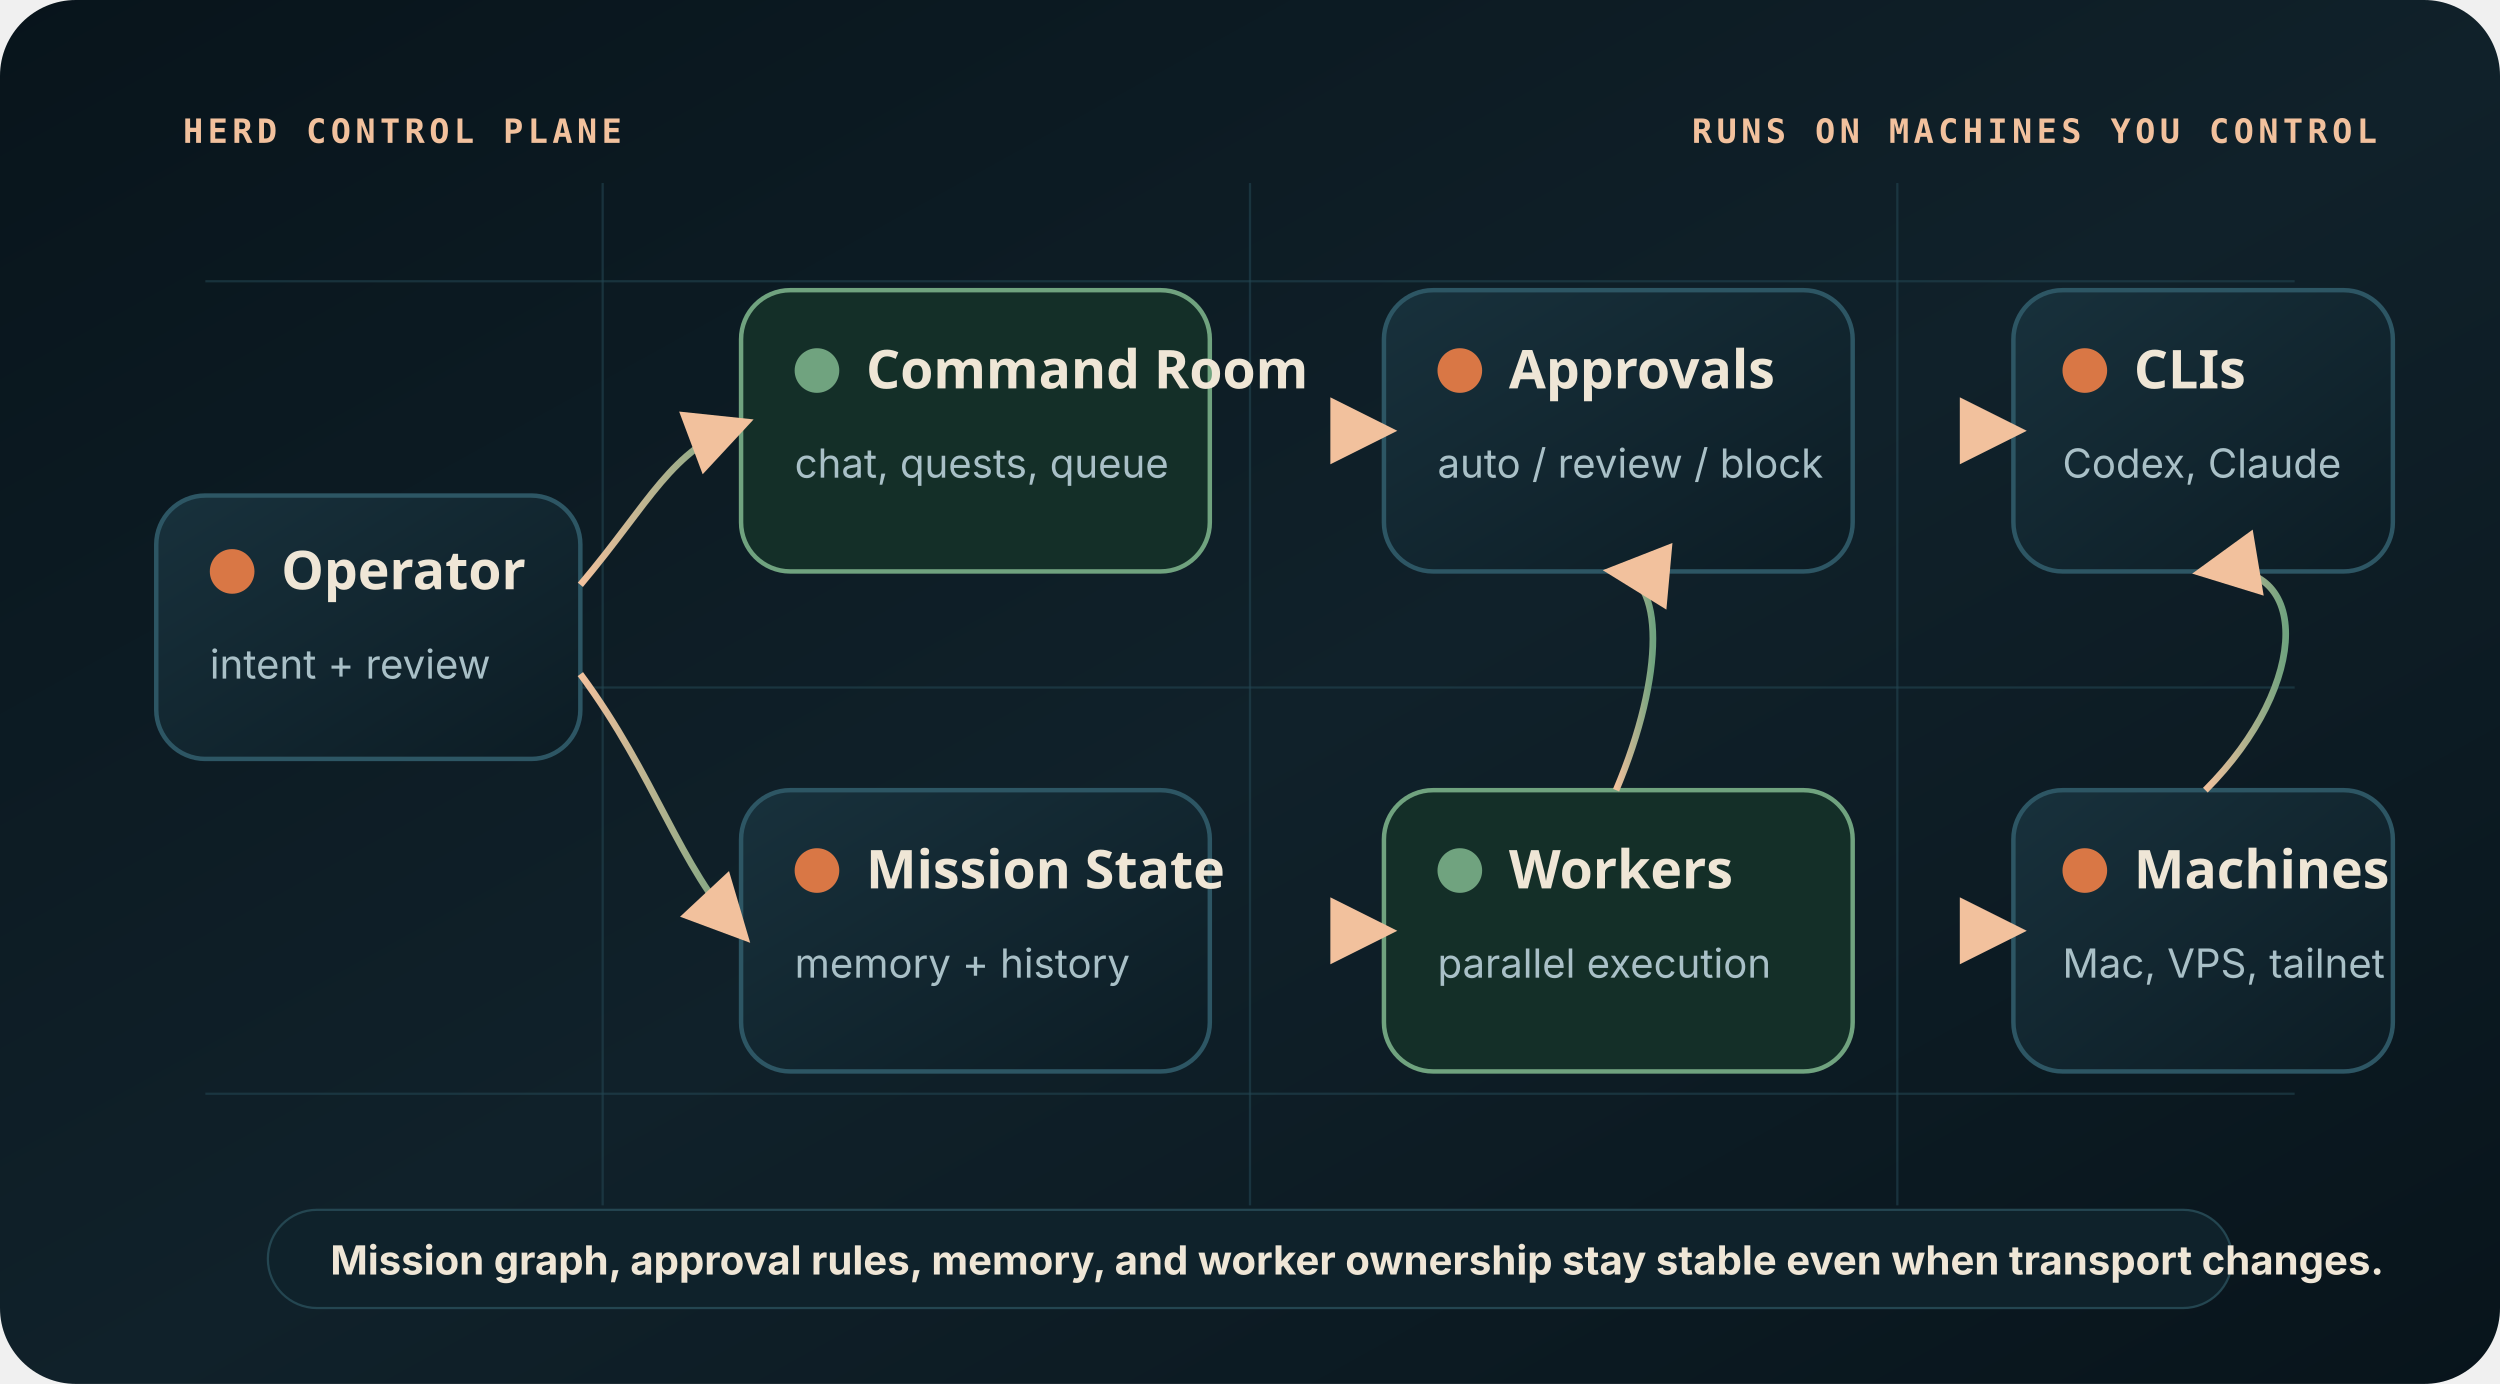
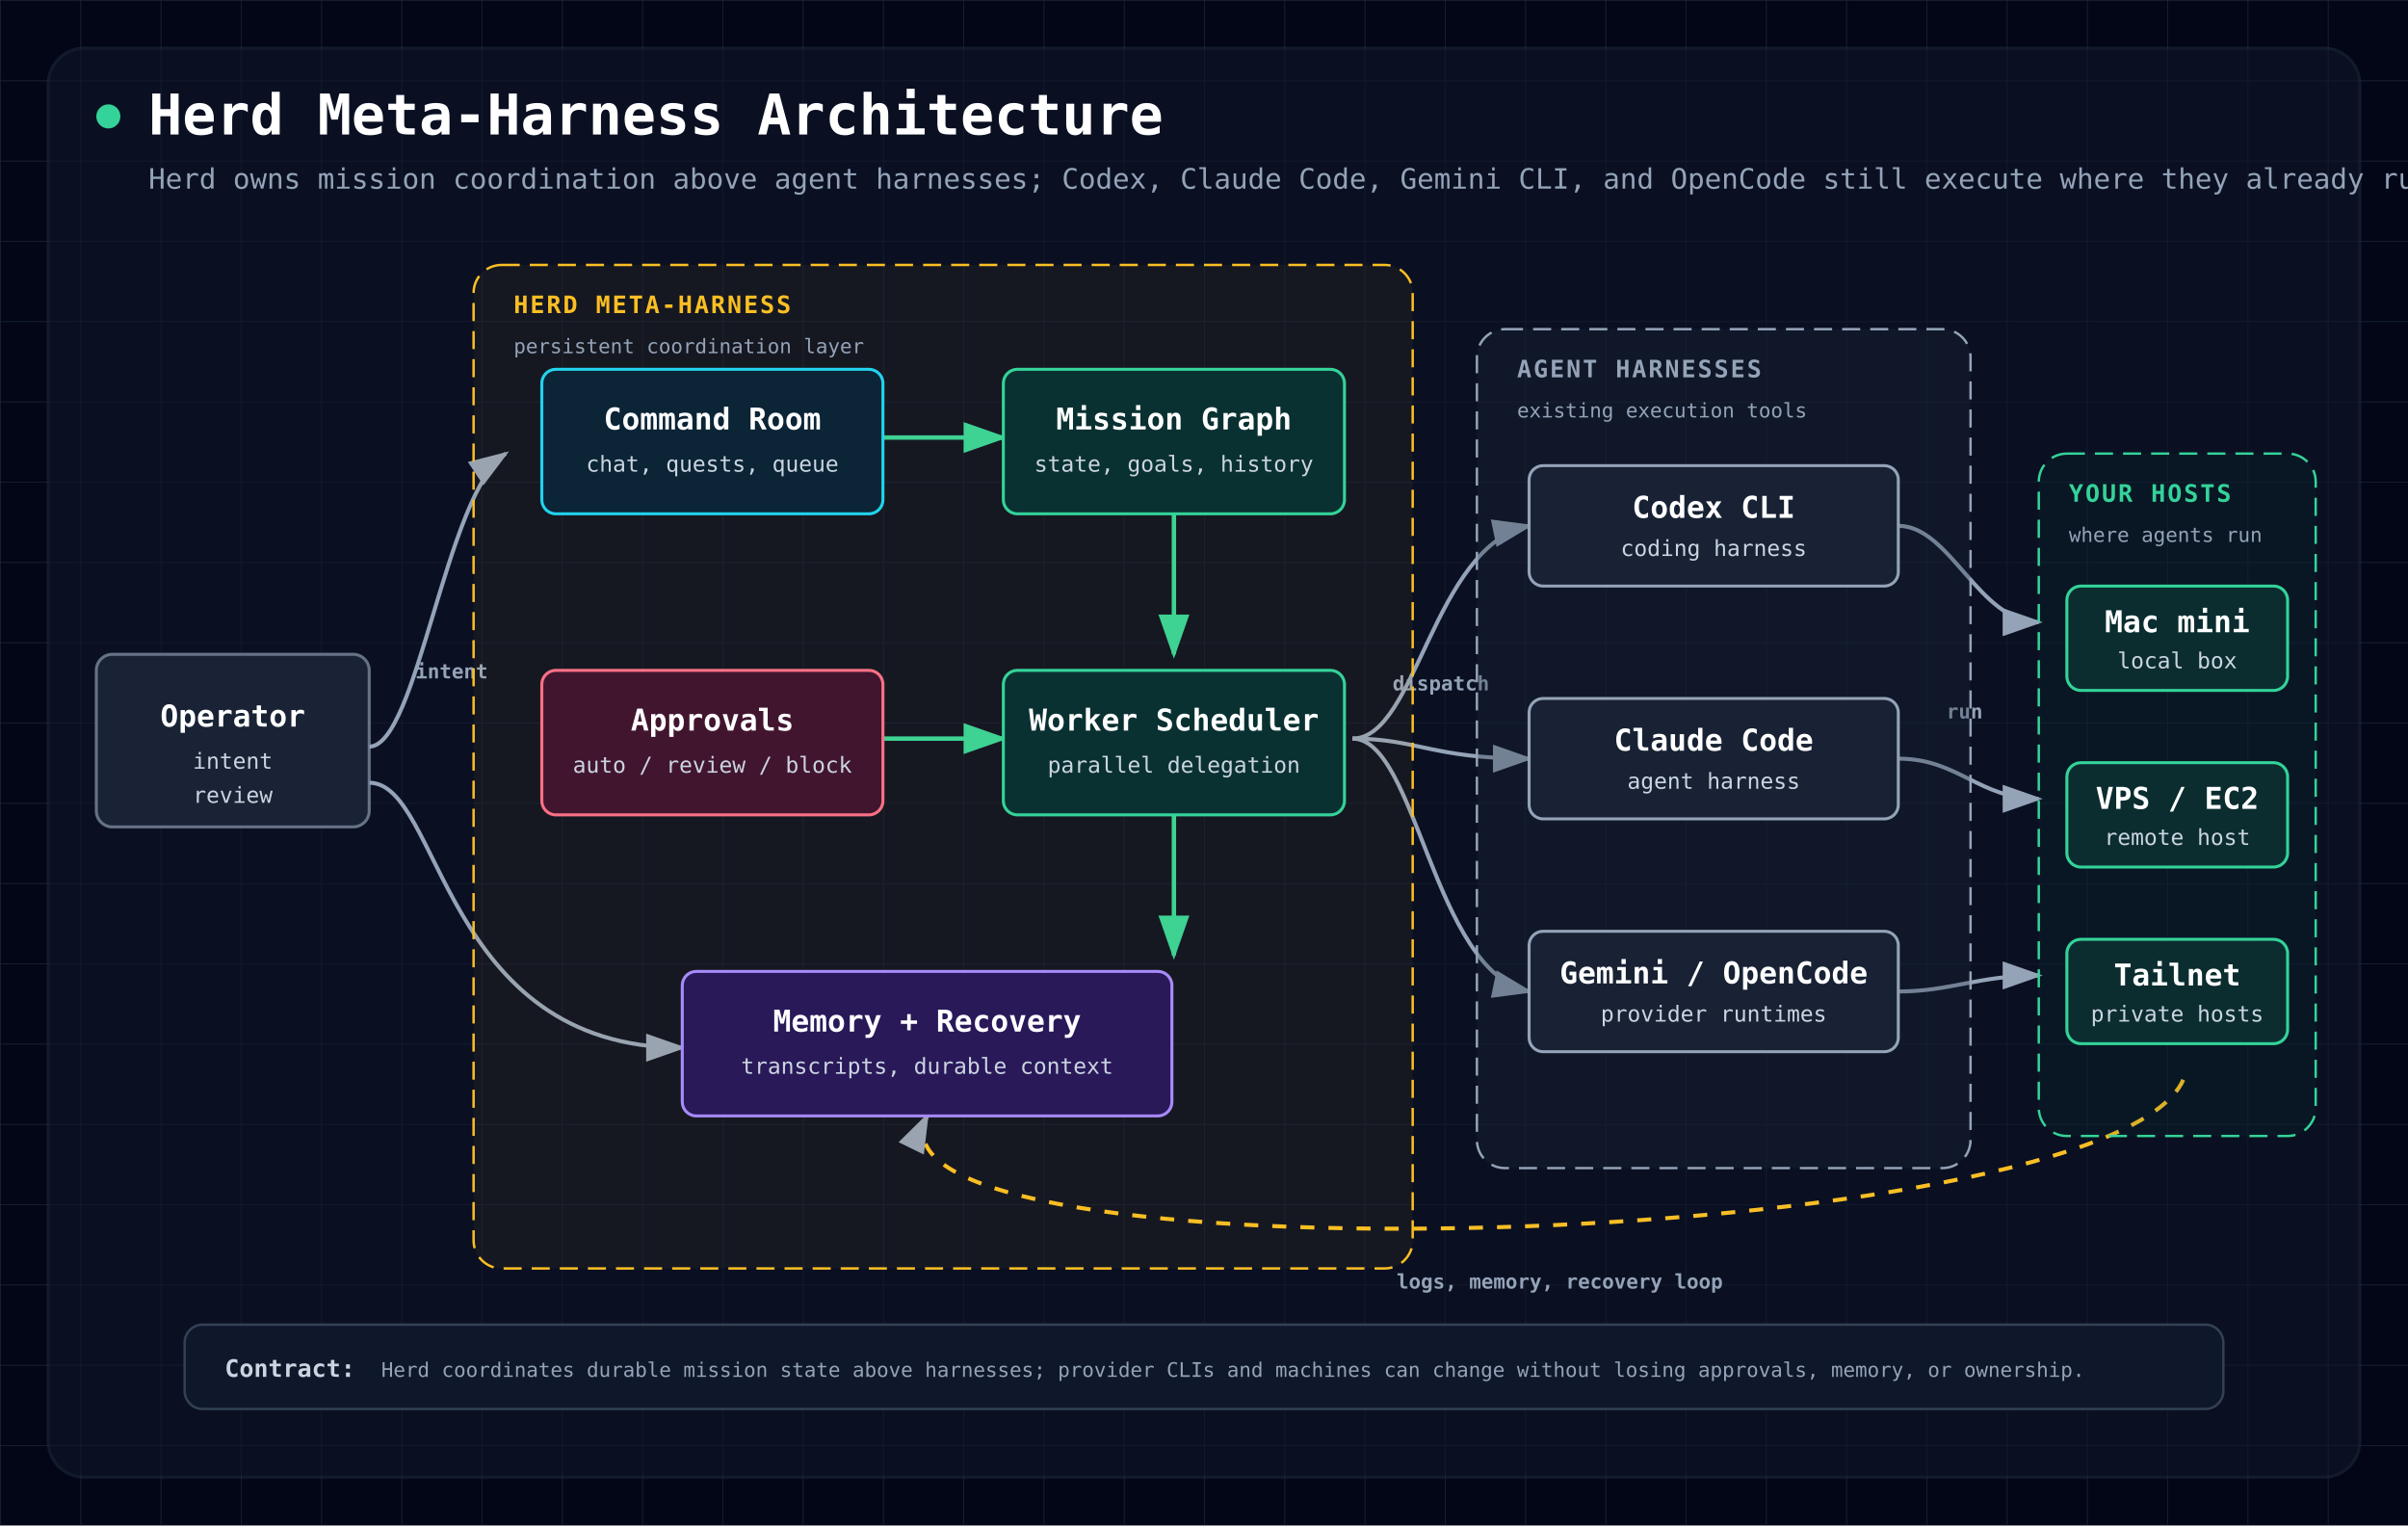
- <svg xmlns="http://www.w3.org/2000/svg" width="1120" height="620" viewBox="0 0 1120 620" role="img" aria-labelledby="title desc">
+ <svg xmlns="http://www.w3.org/2000/svg" width="1200" height="760" viewBox="0 0 1200 760" role="img" aria-labelledby="title desc">
  <defs>
-     <linearGradient id="bg" x1="0" x2="1" y1="0" y2="1">
-       <stop offset="0%" stop-color="#08141b" />
-       <stop offset="52%" stop-color="#10212a" />
-       <stop offset="100%" stop-color="#08141b" />
-     </linearGradient>
-     <linearGradient id="node" x1="0" x2="1" y1="0" y2="1">
-       <stop offset="0%" stop-color="#18313c" />
-       <stop offset="100%" stop-color="#0c1c24" />
-     </linearGradient>
-     <linearGradient id="accent" x1="0" x2="1" y1="0" y2="0">
-       <stop offset="0%" stop-color="#f2c19d" />
-       <stop offset="100%" stop-color="#70a37f" />
-     </linearGradient>
-     <marker id="arrow" markerWidth="10" markerHeight="10" refX="8" refY="5" orient="auto">
-       <path d="M0,0 L10,5 L0,10 Z" fill="#f2c19d" />
+     <pattern id="grid" width="40" height="40" patternUnits="userSpaceOnUse">
+       <path d="M 40 0 L 0 0 0 40" fill="none" stroke="#1e293b" stroke-width="0.7" />
+     </pattern>
+     <marker id="arrow" markerWidth="10" markerHeight="7" refX="9" refY="3.5" orient="auto">
+       <polygon points="0 0, 10 3.5, 0 7" fill="#94a3b8" />
+     </marker>
+     <marker id="accent-arrow" markerWidth="10" markerHeight="7" refX="9" refY="3.5" orient="auto">
+       <polygon points="0 0, 10 3.5, 0 7" fill="#34d399" />
    </marker>
    <style>
-       .label { fill: #efe6d6; font: 700 24px Sora, Avenir Next, Segoe UI, sans-serif; }
-       .sub { fill: #a9c0c7; font: 18px Manrope, Inter, Segoe UI, sans-serif; }
-       .mono { fill: #f2c19d; font: 700 15px IBM Plex Mono, SFMono-Regular, monospace; letter-spacing: 2px; }
+       .title { fill: #ffffff; font: 700 28px JetBrains Mono, IBM Plex Mono, monospace; }
+       .subtitle { fill: #94a3b8; font: 500 14px JetBrains Mono, IBM Plex Mono, monospace; }
+       .region-label { fill: #fbbf24; font: 700 12px JetBrains Mono, IBM Plex Mono, monospace; letter-spacing: .08em; }
+       .region-gray { fill: #94a3b8; font: 700 12px JetBrains Mono, IBM Plex Mono, monospace; letter-spacing: .08em; }
+       .region-green { fill: #34d399; font: 700 12px JetBrains Mono, IBM Plex Mono, monospace; letter-spacing: .08em; }
+       .box-title { fill: #ffffff; font: 700 15px JetBrains Mono, IBM Plex Mono, monospace; }
+       .box-sub { fill: #cbd5e1; font: 500 11px JetBrains Mono, IBM Plex Mono, monospace; }
+       .tiny { fill: #94a3b8; font: 500 10px JetBrains Mono, IBM Plex Mono, monospace; }
+       .note { fill: #cbd5e1; font: 600 12px JetBrains Mono, IBM Plex Mono, monospace; }
+       .arrow-label { fill: #94a3b8; font: 600 10px JetBrains Mono, IBM Plex Mono, monospace; }
    </style>
  </defs>
-   <rect width="1120" height="620" rx="34" fill="url(#bg)" />
-   <path d="M92 126 H1028 M92 308 H1028 M92 490 H1028" stroke="#244651" stroke-opacity=".58" />
-   <path d="M270 82 V540 M560 82 V540 M850 82 V540" stroke="#244651" stroke-opacity=".58" />
-   <text x="82" y="64" class="mono">HERD CONTROL PLANE</text>
-   <text x="758" y="64" class="mono">RUNS ON MACHINES YOU CONTROL</text>
-   <g transform="translate(70 222)">
-     <rect width="190" height="118" rx="22" fill="url(#node)" stroke="#2d5664" stroke-width="2" />
-     <circle cx="34" cy="34" r="10" fill="#d97745" />
-     <text x="56" y="42" class="label">Operator</text>
-     <text x="24" y="82" class="sub">intent + review</text>
-   </g>
-   <g transform="translate(332 130)">
-     <rect width="210" height="126" rx="22" fill="#142f28" stroke="#70a37f" stroke-width="2" />
-     <circle cx="34" cy="36" r="10" fill="#70a37f" />
-     <text x="56" y="44" class="label">Command Room</text>
-     <text x="24" y="84" class="sub">chat, quests, queue</text>
-   </g>
-   <g transform="translate(332 354)">
-     <rect width="210" height="126" rx="22" fill="url(#node)" stroke="#2d5664" stroke-width="2" />
-     <circle cx="34" cy="36" r="10" fill="#d97745" />
-     <text x="56" y="44" class="label">Mission State</text>
-     <text x="24" y="84" class="sub">memory + history</text>
-   </g>
-   <g transform="translate(620 130)">
-     <rect width="210" height="126" rx="22" fill="url(#node)" stroke="#2d5664" stroke-width="2" />
-     <circle cx="34" cy="36" r="10" fill="#d97745" />
-     <text x="56" y="44" class="label">Approvals</text>
-     <text x="24" y="84" class="sub">auto / review / block</text>
-   </g>
-   <g transform="translate(620 354)">
-     <rect width="210" height="126" rx="22" fill="#142f28" stroke="#70a37f" stroke-width="2" />
-     <circle cx="34" cy="36" r="10" fill="#70a37f" />
-     <text x="56" y="44" class="label">Workers</text>
-     <text x="24" y="84" class="sub">parallel execution</text>
-   </g>
-   <g transform="translate(902 130)">
-     <rect width="170" height="126" rx="22" fill="url(#node)" stroke="#2d5664" stroke-width="2" />
-     <circle cx="32" cy="36" r="10" fill="#d97745" />
-     <text x="54" y="44" class="label">CLIs</text>
-     <text x="22" y="84" class="sub">Codex, Claude</text>
-   </g>
-   <g transform="translate(902 354)">
-     <rect width="170" height="126" rx="22" fill="url(#node)" stroke="#2d5664" stroke-width="2" />
-     <circle cx="32" cy="36" r="10" fill="#d97745" />
-     <text x="54" y="44" class="label">Machines</text>
-     <text x="22" y="84" class="sub">Mac, VPS, tailnet</text>
-   </g>
-   <path d="M260 262 C292 224 300 202 332 190" fill="none" stroke="url(#accent)" stroke-width="3" marker-end="url(#arrow)" />
-   <path d="M260 302 C294 348 304 388 332 418" fill="none" stroke="url(#accent)" stroke-width="3" marker-end="url(#arrow)" />
-   <path d="M542 193 H620" fill="none" stroke="url(#accent)" stroke-width="3" marker-end="url(#arrow)" />
-   <path d="M542 417 H620" fill="none" stroke="url(#accent)" stroke-width="3" marker-end="url(#arrow)" />
-   <path d="M724 354 C746 302 746 258 724 256" fill="none" stroke="url(#accent)" stroke-width="3" marker-end="url(#arrow)" />
-   <path d="M830 193 H902" fill="none" stroke="url(#accent)" stroke-width="3" marker-end="url(#arrow)" />
-   <path d="M830 417 H902" fill="none" stroke="url(#accent)" stroke-width="3" marker-end="url(#arrow)" />
-   <path d="M988 354 C1036 306 1036 248 988 256" fill="none" stroke="url(#accent)" stroke-width="3" marker-end="url(#arrow)" />
-   <g transform="translate(120 542)">
-     <rect width="880" height="44" rx="22" fill="#0f222b" stroke="#244651" />
-     <text x="28" y="29" fill="#efe6d6" font-family="Manrope, Inter, sans-serif" font-size="18" font-weight="700">
-       Mission graph, approval rules, memory, and worker ownership stay stable even when transport changes.
-     </text>
-   </g>
+   <rect width="1200" height="760" rx="0" fill="#020617" />
+   <rect width="1200" height="760" fill="url(#grid)" opacity="0.9" />
+   <rect x="24" y="24" width="1152" height="712" rx="18" fill="#0f172a" opacity="0.58" stroke="#1e293b" stroke-width="1.5" />
+   <circle cx="54" cy="58" r="6" fill="#34d399" />
+   <text x="74" y="67" class="title">Herd Meta-Harness Architecture</text>
+   <text x="74" y="94" class="subtitle">Herd owns mission coordination above agent harnesses; Codex, Claude Code, Gemini CLI, and OpenCode still execute where they already run.</text>
+   <path d="M 184 372 C 208 372, 222 246, 252 226" fill="none" stroke="#94a3b8" stroke-width="2" marker-end="url(#arrow)" />
+   <path d="M 184 390 C 220 390, 220 522, 340 522" fill="none" stroke="#94a3b8" stroke-width="2" marker-end="url(#arrow)" />
+   <path d="M 440 218 L 500 218" fill="none" stroke="#34d399" stroke-width="2.2" marker-end="url(#accent-arrow)" />
+   <path d="M 585 256 L 585 326" fill="none" stroke="#34d399" stroke-width="2.2" marker-end="url(#accent-arrow)" />
+   <path d="M 440 368 L 500 368" fill="none" stroke="#34d399" stroke-width="2.2" marker-end="url(#accent-arrow)" />
+   <path d="M 585 406 L 585 476" fill="none" stroke="#34d399" stroke-width="2.2" marker-end="url(#accent-arrow)" />
+   <path d="M 674 368 C 706 368, 714 272, 762 262" fill="none" stroke="#94a3b8" stroke-width="2" marker-end="url(#arrow)" />
+   <path d="M 674 368 C 706 368, 714 378, 762 378" fill="none" stroke="#94a3b8" stroke-width="2" marker-end="url(#arrow)" />
+   <path d="M 674 368 C 706 368, 714 484, 762 494" fill="none" stroke="#94a3b8" stroke-width="2" marker-end="url(#arrow)" />
+   <path d="M 946 262 C 972 262, 986 310, 1016 310" fill="none" stroke="#94a3b8" stroke-width="2" marker-end="url(#arrow)" />
+   <path d="M 946 378 C 976 378, 986 398, 1016 398" fill="none" stroke="#94a3b8" stroke-width="2" marker-end="url(#arrow)" />
+   <path d="M 946 494 C 972 494, 986 486, 1016 486" fill="none" stroke="#94a3b8" stroke-width="2" marker-end="url(#arrow)" />
+   <path d="M 1088 538 C 1050 624, 420 642, 462 556" fill="none" stroke="#fbbf24" stroke-width="2" stroke-dasharray="7 7" marker-end="url(#arrow)" />
+   <text x="207" y="338" class="arrow-label">intent</text>
+   <text x="694" y="344" class="arrow-label">dispatch</text>
+   <text x="970" y="358" class="arrow-label">run</text>
+   <text x="696" y="642" class="arrow-label">logs, memory, recovery loop</text>
+   <rect x="48" y="326" width="136" height="86" rx="8" fill="#0f172a" />
+   <rect x="48" y="326" width="136" height="86" rx="8" fill="#1e293b" opacity="0.66" stroke="#94a3b8" stroke-width="1.5" />
+   <text x="116" y="362" class="box-title" text-anchor="middle">Operator</text>
+   <text x="116" y="383" class="box-sub" text-anchor="middle">intent</text>
+   <text x="116" y="400" class="box-sub" text-anchor="middle">review</text>
+   <rect x="236" y="132" width="468" height="500" rx="14" fill="#fbbf24" fill-opacity="0.05" stroke="#fbbf24" stroke-width="1.2" stroke-dasharray="9 5" />
+   <text x="256" y="156" class="region-label">HERD META-HARNESS</text>
+   <text x="256" y="176" class="tiny">persistent coordination layer</text>
+   <rect x="270" y="184" width="170" height="72" rx="7" fill="#0f172a" />
+   <rect x="270" y="184" width="170" height="72" rx="7" fill="#083344" fill-opacity="0.48" stroke="#22d3ee" stroke-width="1.5" />
+   <text x="355" y="214" class="box-title" text-anchor="middle">Command Room</text>
+   <text x="355" y="235" class="box-sub" text-anchor="middle">chat, quests, queue</text>
+   <rect x="500" y="184" width="170" height="72" rx="7" fill="#0f172a" />
+   <rect x="500" y="184" width="170" height="72" rx="7" fill="#064e3b" fill-opacity="0.48" stroke="#34d399" stroke-width="1.5" />
+   <text x="585" y="214" class="box-title" text-anchor="middle">Mission Graph</text>
+   <text x="585" y="235" class="box-sub" text-anchor="middle">state, goals, history</text>
+   <rect x="270" y="334" width="170" height="72" rx="7" fill="#0f172a" />
+   <rect x="270" y="334" width="170" height="72" rx="7" fill="#881337" fill-opacity="0.42" stroke="#fb7185" stroke-width="1.5" />
+   <text x="355" y="364" class="box-title" text-anchor="middle">Approvals</text>
+   <text x="355" y="385" class="box-sub" text-anchor="middle">auto / review / block</text>
+   <rect x="500" y="334" width="170" height="72" rx="7" fill="#0f172a" />
+   <rect x="500" y="334" width="170" height="72" rx="7" fill="#064e3b" fill-opacity="0.48" stroke="#34d399" stroke-width="1.5" />
+   <text x="585" y="364" class="box-title" text-anchor="middle">Worker Scheduler</text>
+   <text x="585" y="385" class="box-sub" text-anchor="middle">parallel delegation</text>
+   <rect x="340" y="484" width="244" height="72" rx="7" fill="#0f172a" />
+   <rect x="340" y="484" width="244" height="72" rx="7" fill="#4c1d95" fill-opacity="0.44" stroke="#a78bfa" stroke-width="1.5" />
+   <text x="462" y="514" class="box-title" text-anchor="middle">Memory + Recovery</text>
+   <text x="462" y="535" class="box-sub" text-anchor="middle">transcripts, durable context</text>
+   <rect x="736" y="164" width="246" height="418" rx="14" fill="#1e293b" fill-opacity="0.28" stroke="#94a3b8" stroke-width="1.2" stroke-dasharray="9 5" />
+   <text x="756" y="188" class="region-gray">AGENT HARNESSES</text>
+   <text x="756" y="208" class="tiny">existing execution tools</text>
+   <rect x="762" y="232" width="184" height="60" rx="7" fill="#0f172a" />
+   <rect x="762" y="232" width="184" height="60" rx="7" fill="#1e293b" fill-opacity="0.64" stroke="#94a3b8" stroke-width="1.5" />
+   <text x="854" y="258" class="box-title" text-anchor="middle">Codex CLI</text>
+   <text x="854" y="277" class="box-sub" text-anchor="middle">coding harness</text>
+   <rect x="762" y="348" width="184" height="60" rx="7" fill="#0f172a" />
+   <rect x="762" y="348" width="184" height="60" rx="7" fill="#1e293b" fill-opacity="0.64" stroke="#94a3b8" stroke-width="1.5" />
+   <text x="854" y="374" class="box-title" text-anchor="middle">Claude Code</text>
+   <text x="854" y="393" class="box-sub" text-anchor="middle">agent harness</text>
+   <rect x="762" y="464" width="184" height="60" rx="7" fill="#0f172a" />
+   <rect x="762" y="464" width="184" height="60" rx="7" fill="#1e293b" fill-opacity="0.64" stroke="#94a3b8" stroke-width="1.5" />
+   <text x="854" y="490" class="box-title" text-anchor="middle">Gemini / OpenCode</text>
+   <text x="854" y="509" class="box-sub" text-anchor="middle">provider runtimes</text>
+   <rect x="1016" y="226" width="138" height="340" rx="14" fill="#064e3b" fill-opacity="0.12" stroke="#34d399" stroke-width="1.2" stroke-dasharray="9 5" />
+   <text x="1031" y="250" class="region-green">YOUR HOSTS</text>
+   <text x="1031" y="270" class="tiny">where agents run</text>
+   <rect x="1030" y="292" width="110" height="52" rx="7" fill="#0f172a" />
+   <rect x="1030" y="292" width="110" height="52" rx="7" fill="#064e3b" fill-opacity="0.42" stroke="#34d399" stroke-width="1.5" />
+   <text x="1085" y="315" class="box-title" text-anchor="middle">Mac mini</text>
+   <text x="1085" y="333" class="box-sub" text-anchor="middle">local box</text>
+   <rect x="1030" y="380" width="110" height="52" rx="7" fill="#0f172a" />
+   <rect x="1030" y="380" width="110" height="52" rx="7" fill="#064e3b" fill-opacity="0.42" stroke="#34d399" stroke-width="1.5" />
+   <text x="1085" y="403" class="box-title" text-anchor="middle">VPS / EC2</text>
+   <text x="1085" y="421" class="box-sub" text-anchor="middle">remote host</text>
+   <rect x="1030" y="468" width="110" height="52" rx="7" fill="#0f172a" />
+   <rect x="1030" y="468" width="110" height="52" rx="7" fill="#064e3b" fill-opacity="0.42" stroke="#34d399" stroke-width="1.5" />
+   <text x="1085" y="491" class="box-title" text-anchor="middle">Tailnet</text>
+   <text x="1085" y="509" class="box-sub" text-anchor="middle">private hosts</text>
+   <rect x="92" y="660" width="1016" height="42" rx="9" fill="#0f172a" stroke="#334155" stroke-width="1.2" />
+   <text x="112" y="686" class="note">Contract:</text>
+   <text x="190" y="686" class="tiny">Herd coordinates durable mission state above harnesses; provider CLIs and machines can change without losing approvals, memory, or ownership.</text>
</svg>
